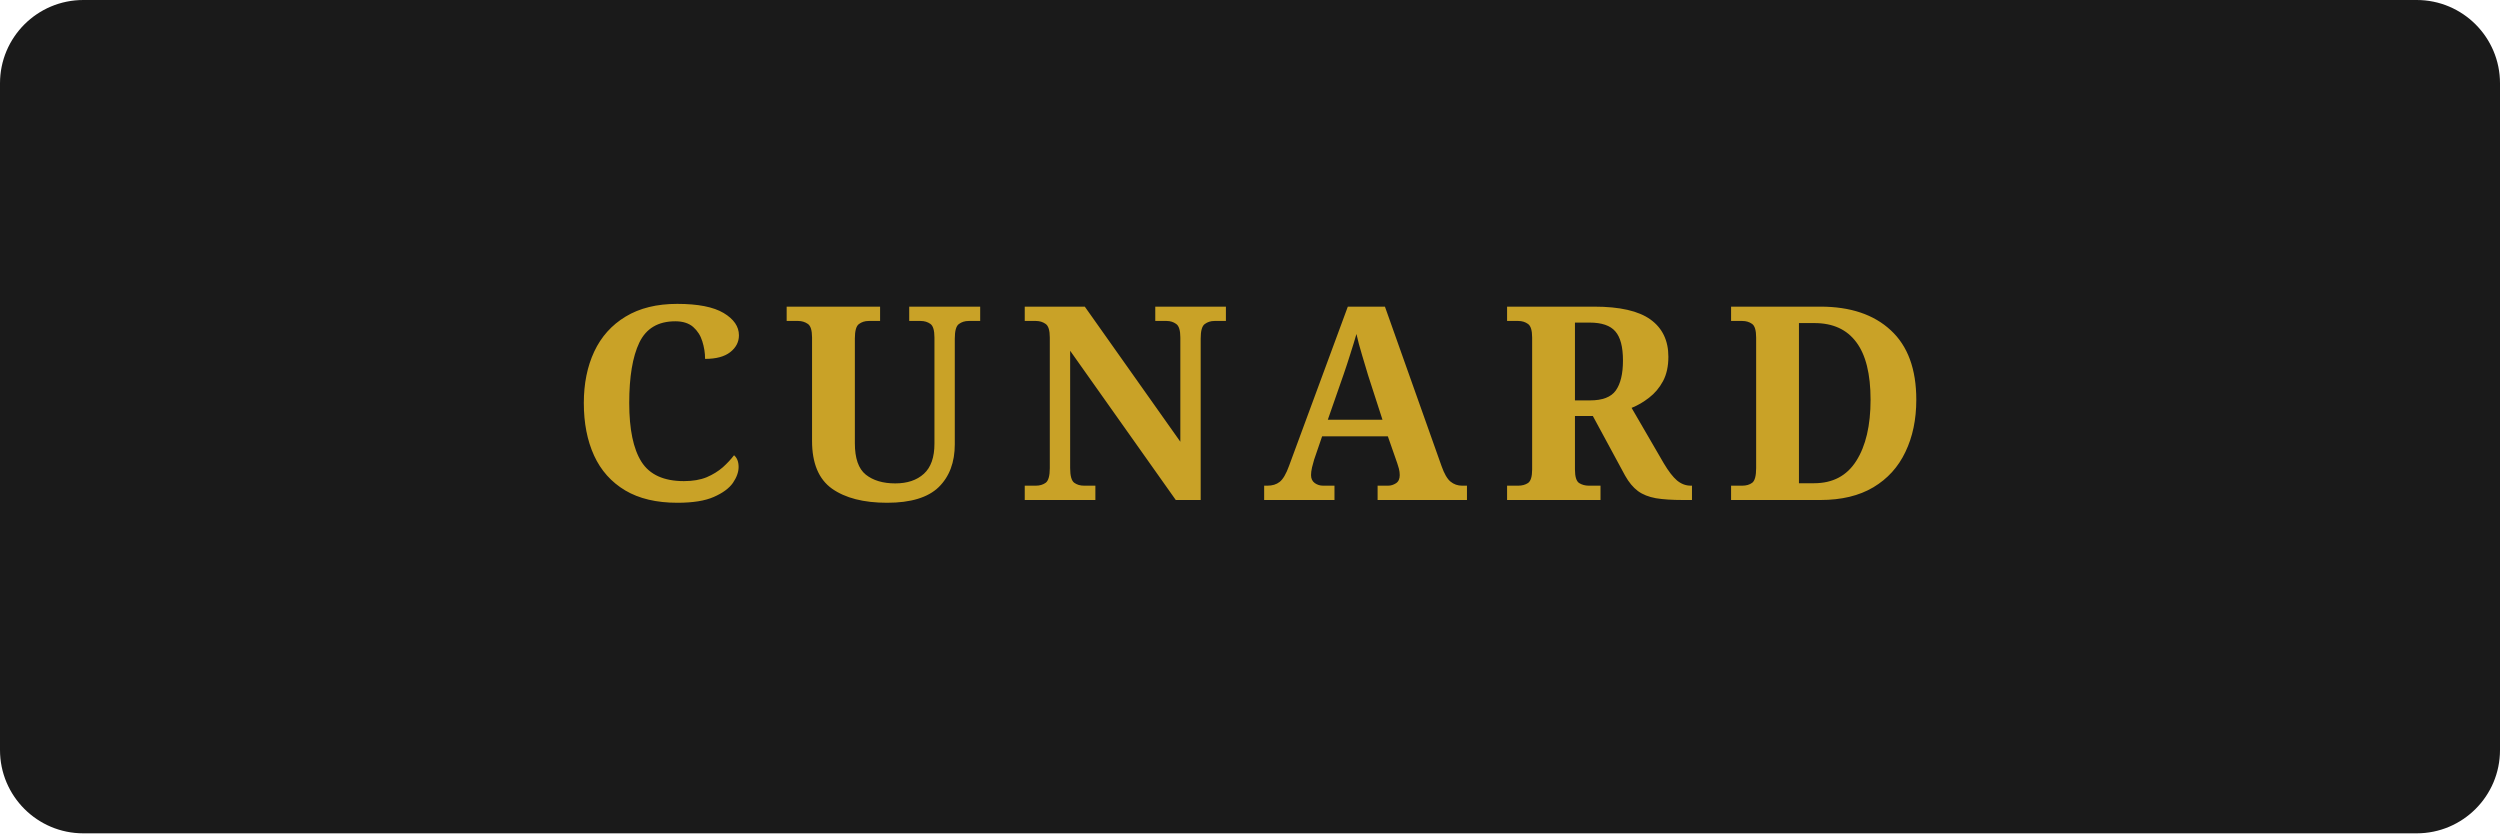
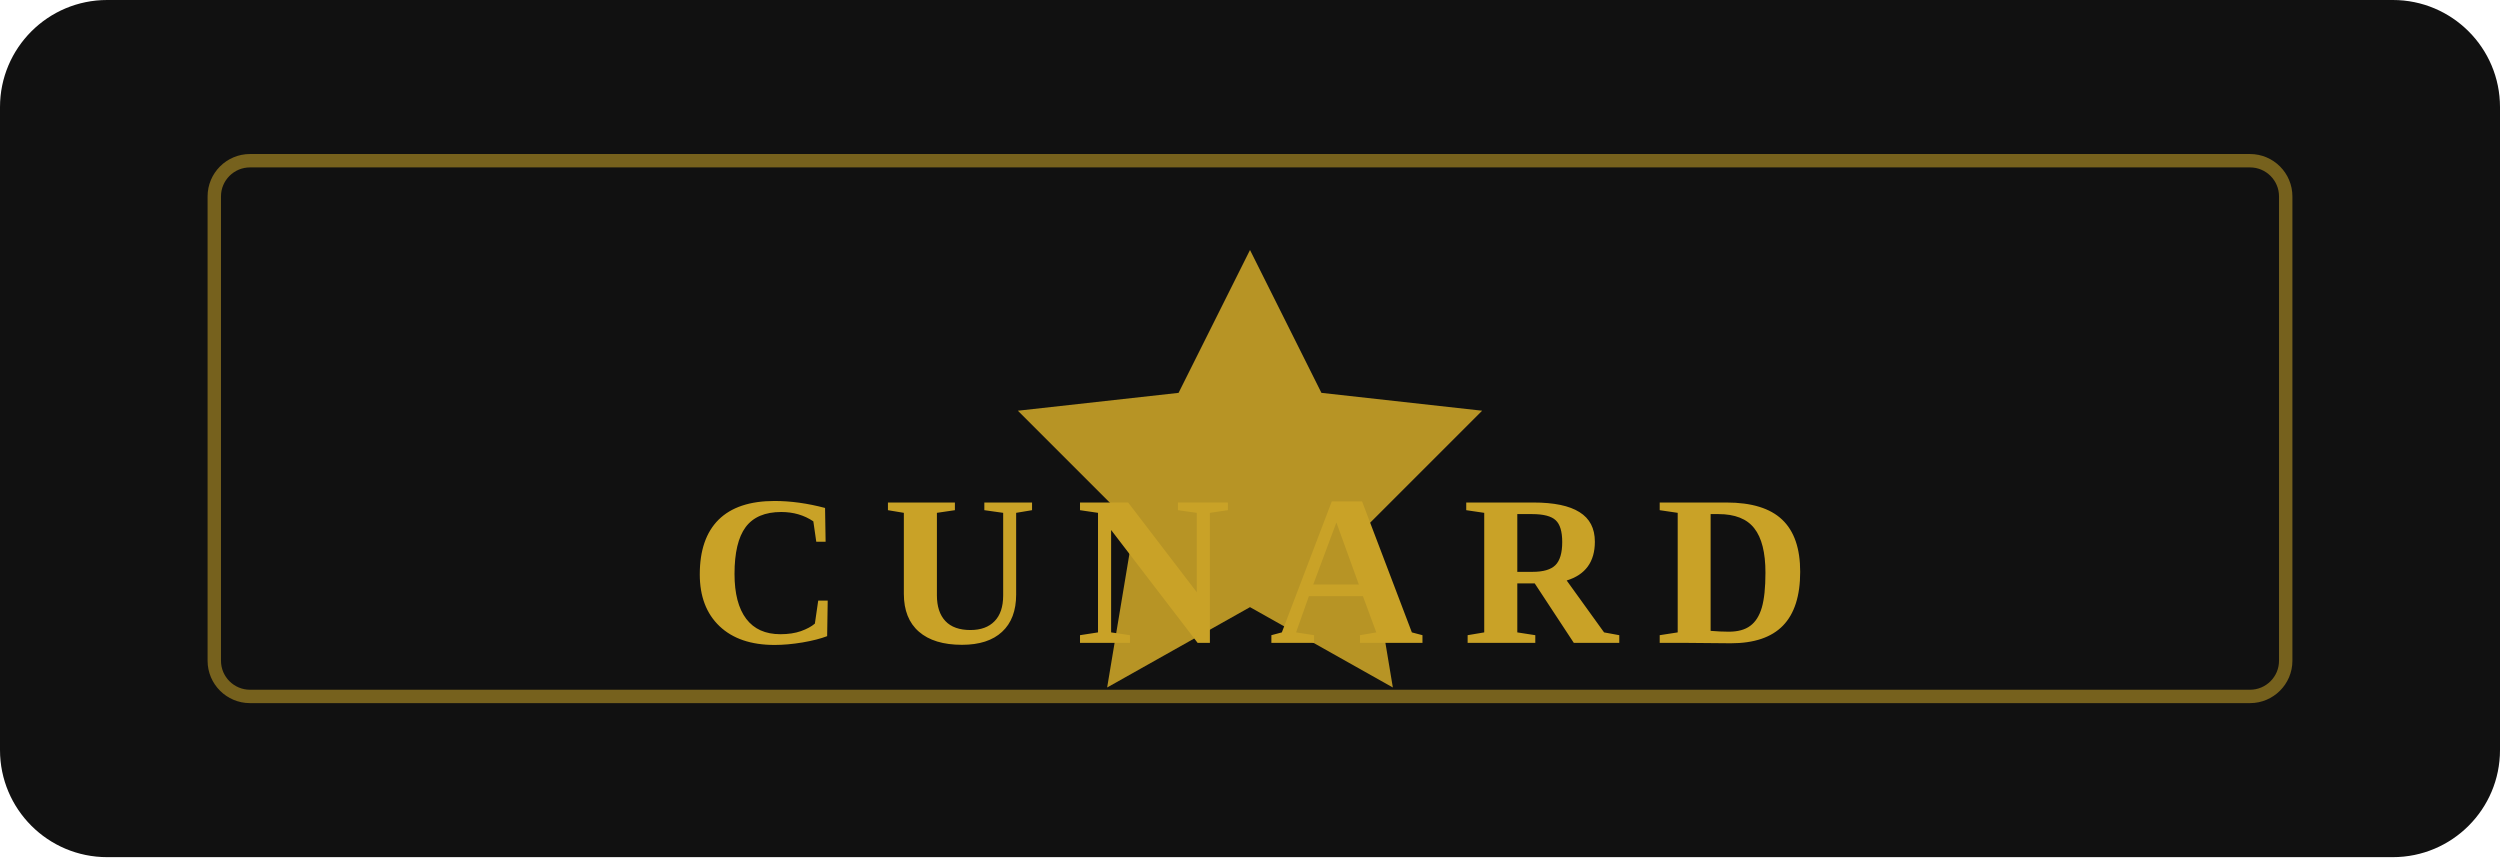
- <svg xmlns="http://www.w3.org/2000/svg" viewBox="0 0 240 80" role="img" aria-label="Cunard">
-   <rect width="240" height="80" rx="8" fill="#1a1a1a" />
-   <text x="120" y="48" text-anchor="middle" fill="#c9a227" font-family="Georgia, serif" font-size="26" font-weight="700" letter-spacing="0.12em">CUNARD</text>
+ <svg xmlns="http://www.w3.org/2000/svg" viewBox="0 0 280 96" role="img" aria-label="Cunard">
+   <rect width="280" height="96" rx="12" fill="#111111" />
+   <rect x="24" y="18" width="232" height="60" rx="4" fill="none" stroke="#c9a227" stroke-width="1.5" opacity="0.55" />
+   <path d="M140 28l8 16 18 2-13 13 3 18-16-9-16 9 3-18-13-13 18-2z" fill="#c9a227" opacity="0.9" />
+   <text x="140" y="72" text-anchor="middle" fill="#c9a227" font-family="Georgia, 'Times New Roman', serif" font-size="24" font-weight="700" letter-spacing="0.18em">CUNARD</text>
</svg>
